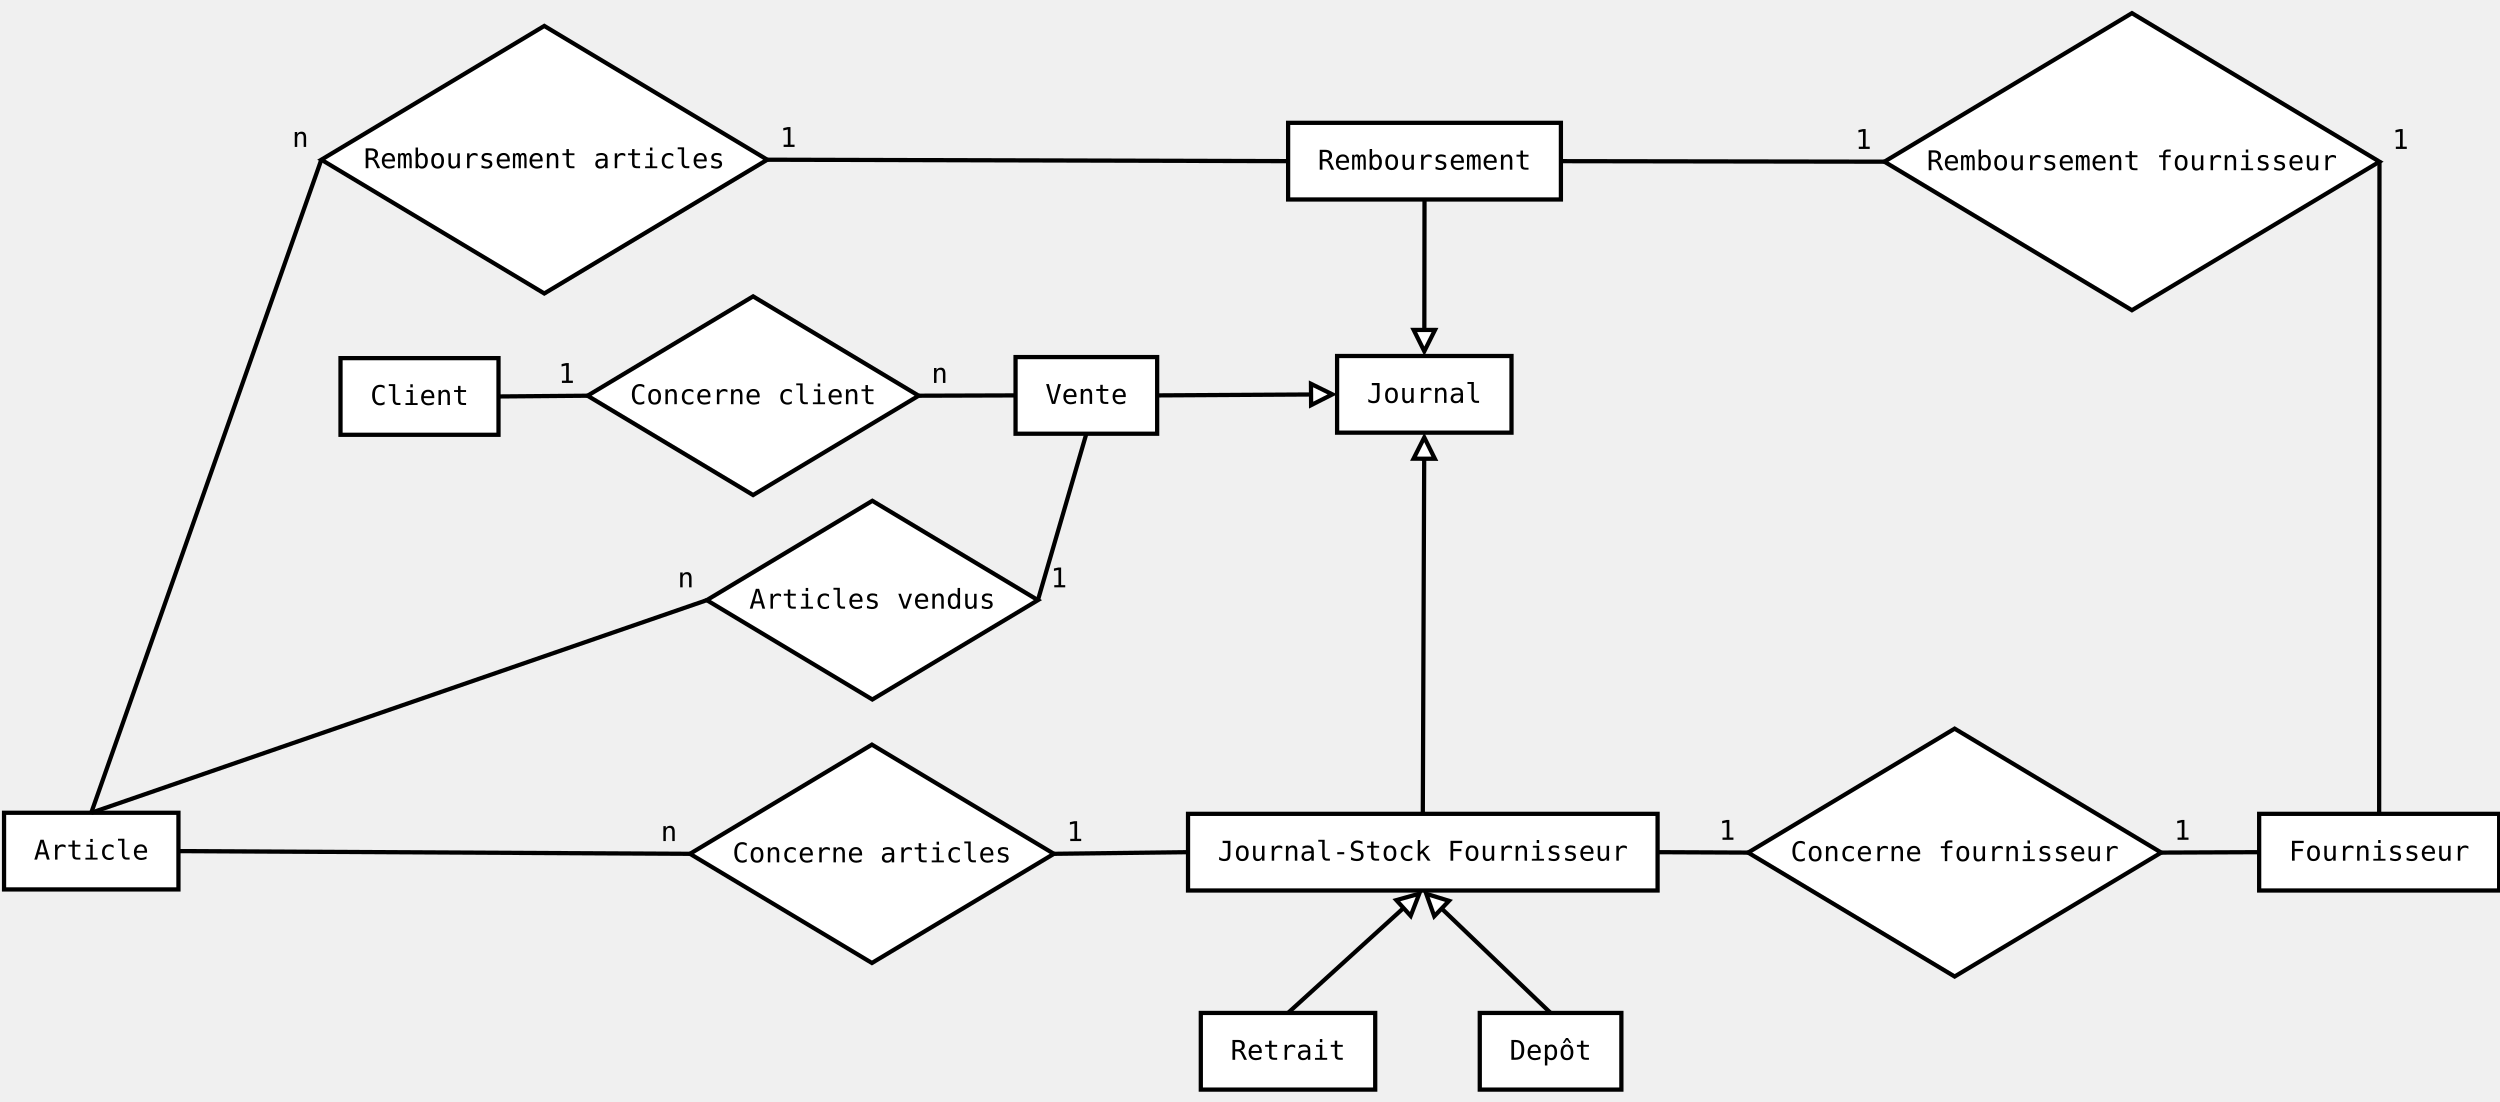
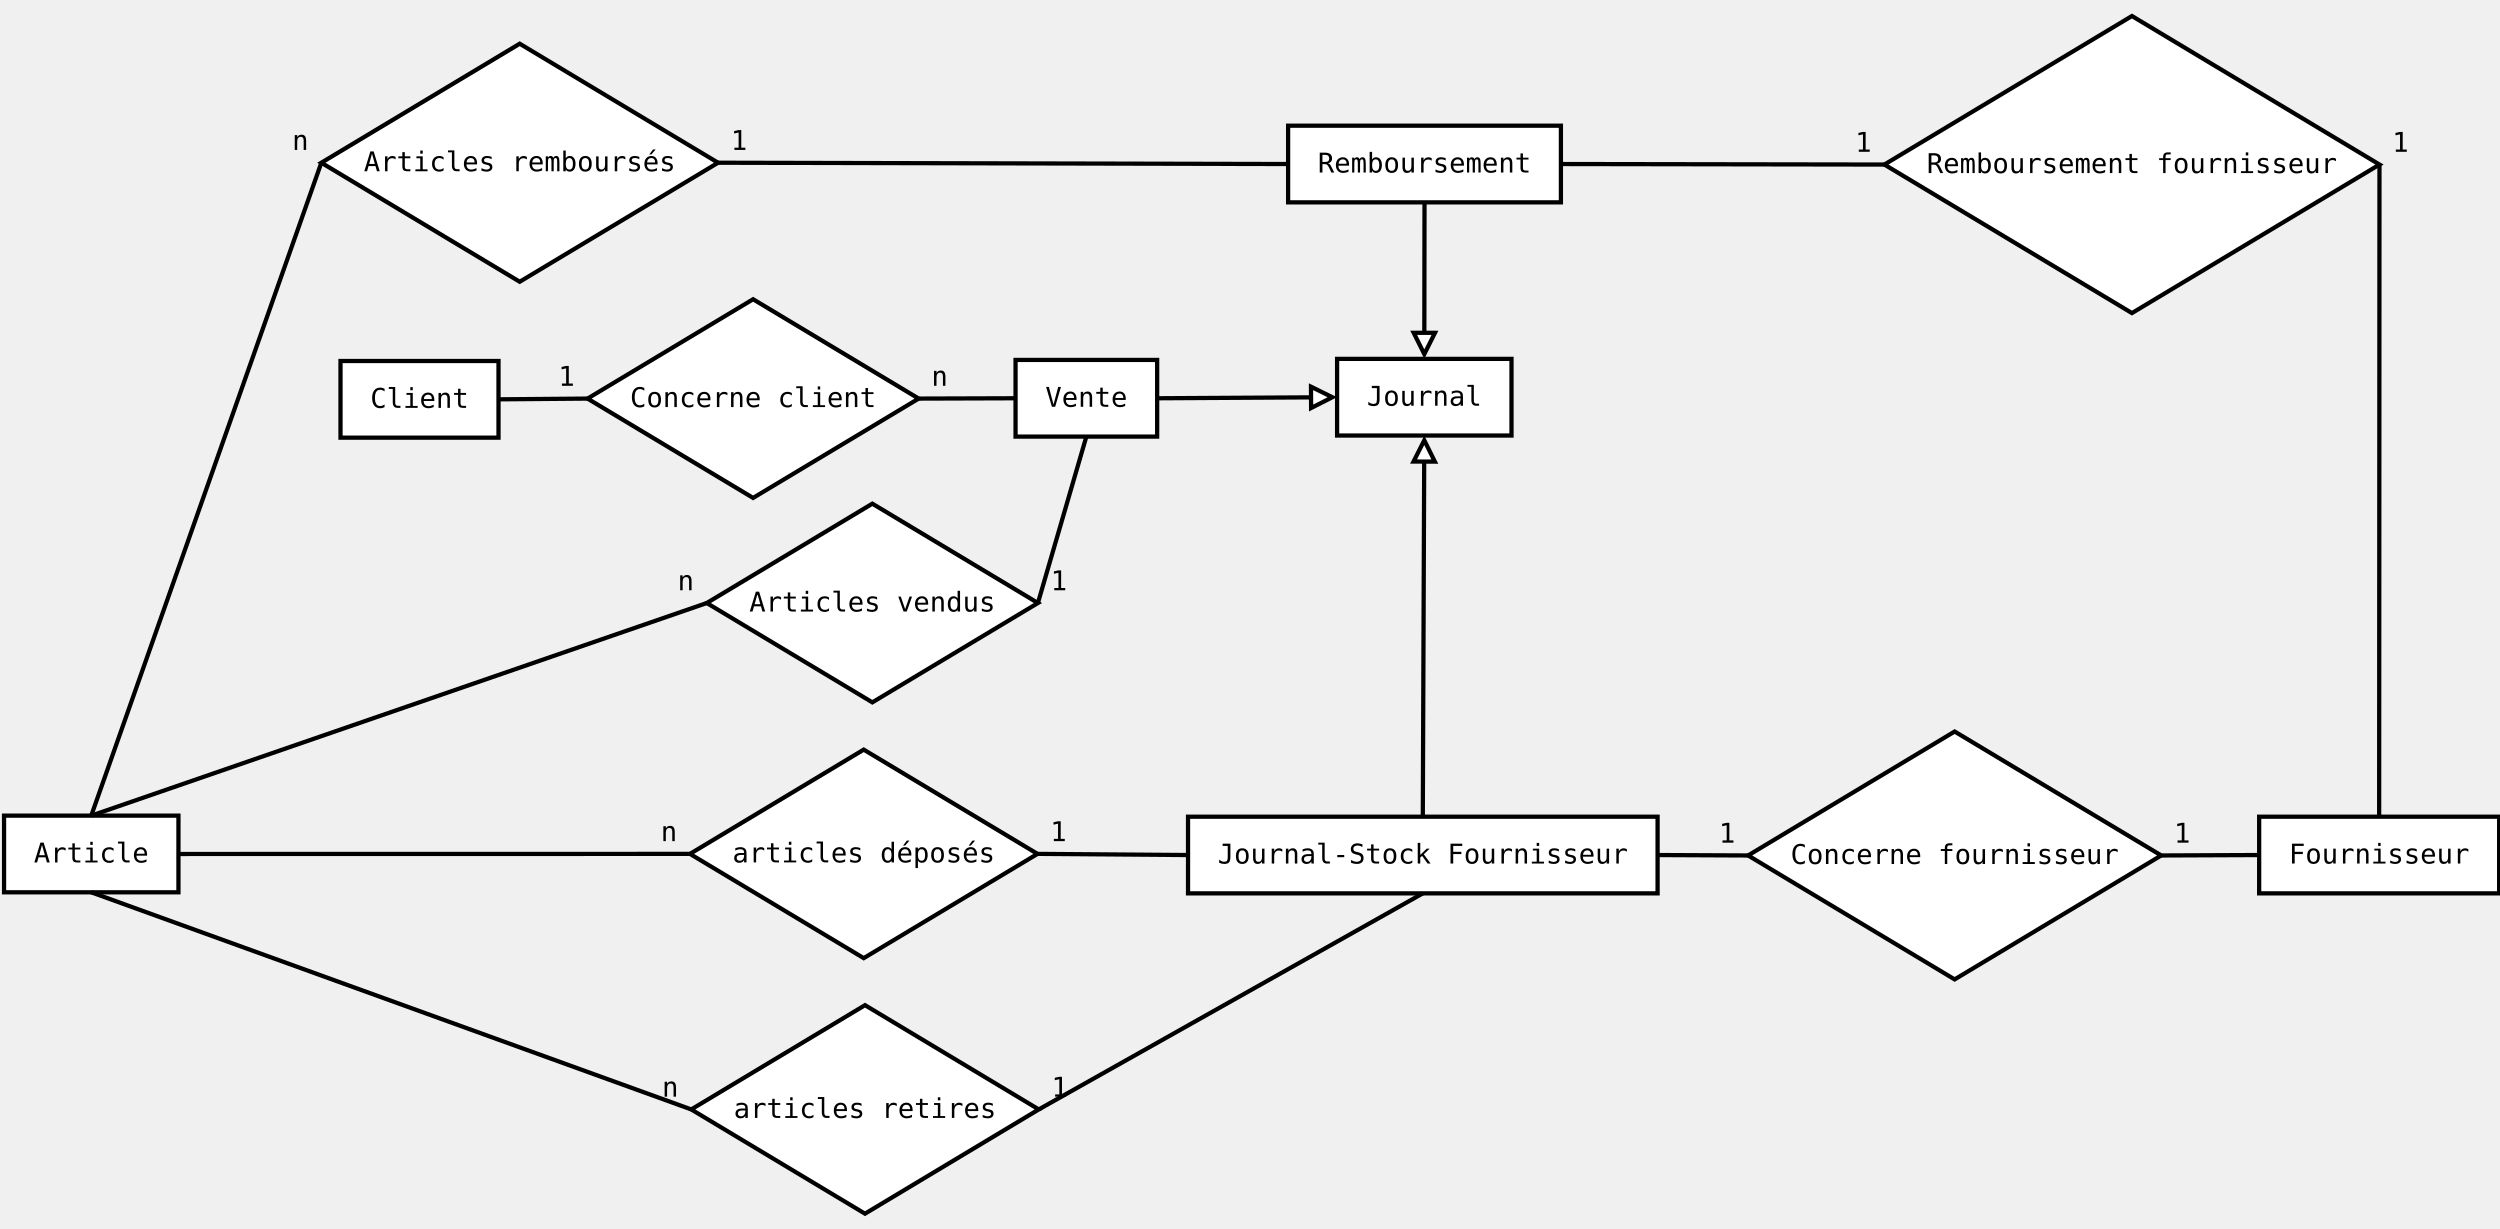
- <svg xmlns="http://www.w3.org/2000/svg" width="59cm" height="26cm" viewBox="37 28 1174 508">
+ <svg xmlns="http://www.w3.org/2000/svg" width="59cm" height="29cm" viewBox="37 28 1174 565">
  <g>
-     <rect style="fill: #ffffff" x="731.9" y="499" width="66.5" height="36" />
-     <rect style="fill: none; fill-opacity:0; stroke-width: 2; stroke: #000000" x="731.9" y="499" width="66.5" height="36" />
-     <text font-size="12.8" style="fill: #000000;text-anchor:middle;font-family:monospace;font-style:normal;font-weight:normal" x="765.15" y="521">Depôt</text>
-   </g>
-   <g>
-     <polygon style="fill: #ffffff" points="361,424.27 446.45,373 531.9,424.27 446.45,475.54 " />
-     <polygon style="fill: none; fill-opacity:0; stroke-width: 2; stroke: #000000" points="361,424.27 446.45,373 531.9,424.27 446.45,475.54 " />
-     <text font-size="12.8" style="fill: #000000;text-anchor:end;font-family:monospace;font-style:normal;font-weight:normal" x="355" y="418.27">n</text>
-     <text font-size="12.8" style="fill: #000000;text-anchor:start;font-family:monospace;font-style:normal;font-weight:normal" x="537.9" y="418.27">1</text>
-     <text font-size="12.8" style="fill: #000000;text-anchor:middle;font-family:monospace;font-style:normal;font-weight:normal" x="446.45" y="428.27">Concerne articles</text>
+     <polygon style="fill: #ffffff" points="361,422.96 442.6,374 524.2,422.96 442.6,471.92 " />
+     <polygon style="fill: none; fill-opacity:0; stroke-width: 2; stroke: #000000" points="361,422.96 442.6,374 524.2,422.96 442.6,471.92 " />
+     <text font-size="12.8" style="fill: #000000;text-anchor:end;font-family:monospace;font-style:normal;font-weight:normal" x="355" y="416.96">n</text>
+     <text font-size="12.8" style="fill: #000000;text-anchor:start;font-family:monospace;font-style:normal;font-weight:normal" x="530.2" y="416.96">1</text>
+     <text font-size="12.8" style="fill: #000000;text-anchor:middle;font-family:monospace;font-style:normal;font-weight:normal" x="442.6" y="426.96">articles déposés</text>
  </g>
  <g>
    <rect style="fill: #ffffff" x="38.9" y="405" width="81.9" height="36" />
    <rect style="fill: none; fill-opacity:0; stroke-width: 2; stroke: #000000" x="38.9" y="405" width="81.9" height="36" />
    <text font-size="12.8" style="fill: #000000;text-anchor:middle;font-family:monospace;font-style:normal;font-weight:normal" x="79.85" y="427">Article</text>
  </g>
  <g>
    <rect style="fill: #ffffff" x="513.9" y="191" width="66.5" height="36" />
    <rect style="fill: none; fill-opacity:0; stroke-width: 2; stroke: #000000" x="513.9" y="191" width="66.5" height="36" />
    <text font-size="12.8" style="fill: #000000;text-anchor:middle;font-family:monospace;font-style:normal;font-weight:normal" x="547.15" y="213">Vente</text>
-   </g>
-   <g>
-     <rect style="fill: #ffffff" x="600.9" y="499" width="81.9" height="36" />
-     <rect style="fill: none; fill-opacity:0; stroke-width: 2; stroke: #000000" x="600.9" y="499" width="81.9" height="36" />
-     <text font-size="12.8" style="fill: #000000;text-anchor:middle;font-family:monospace;font-style:normal;font-weight:normal" x="641.85" y="521">Retrait</text>
  </g>
  <g>
    <rect style="fill: #ffffff" x="641.9" y="81" width="128.1" height="36" />
    <rect style="fill: none; fill-opacity:0; stroke-width: 2; stroke: #000000" x="641.9" y="81" width="128.1" height="36" />
    <text font-size="12.8" style="fill: #000000;text-anchor:middle;font-family:monospace;font-style:normal;font-weight:normal" x="705.95" y="103">Remboursement</text>
  </g>
  <g>
    <line style="fill: none; fill-opacity:0; stroke-width: 2; stroke: #000000" x1="705.15" y1="405.5" x2="705.802" y2="238.736" />
    <polygon style="fill: #ffffff" points="710.802,238.756 705.841,228.736 700.802,238.716 " />
    <polygon style="fill: none; fill-opacity:0; stroke-width: 2; stroke: #000000" points="710.802,238.756 705.841,228.736 700.802,238.716 " />
  </g>
  <g>
    <rect style="fill: #ffffff" x="664.9" y="190.5" width="81.9" height="36" />
    <rect style="fill: none; fill-opacity:0; stroke-width: 2; stroke: #000000" x="664.9" y="190.5" width="81.9" height="36" />
    <text font-size="12.8" style="fill: #000000;text-anchor:middle;font-family:monospace;font-style:normal;font-weight:normal" x="705.85" y="212.5">Journal</text>
  </g>
  <g>
    <line style="fill: none; fill-opacity:0; stroke-width: 2; stroke: #000000" x1="580.4" y1="209" x2="652.664" y2="208.572" />
    <polygon style="fill: #ffffff" points="652.694,213.572 662.664,208.513 652.635,203.572 " />
    <polygon style="fill: none; fill-opacity:0; stroke-width: 2; stroke: #000000" points="652.694,213.572 662.664,208.513 652.635,203.572 " />
  </g>
  <g>
    <rect style="fill: #ffffff" x="594.9" y="405.5" width="220.5" height="36" />
    <rect style="fill: none; fill-opacity:0; stroke-width: 2; stroke: #000000" x="594.9" y="405.5" width="220.5" height="36" />
    <text font-size="12.8" style="fill: #000000;text-anchor:middle;font-family:monospace;font-style:normal;font-weight:normal" x="705.15" y="427.5">Journal-Stock Fournisseur</text>
-   </g>
-   <g>
-     <line style="fill: none; fill-opacity:0; stroke-width: 2; stroke: #000000" x1="765.15" y1="499" x2="713.984" y2="449.966" />
-     <polygon style="fill: #ffffff" points="717.444,446.356 706.764,443.047 710.525,453.576 " />
-     <polygon style="fill: none; fill-opacity:0; stroke-width: 2; stroke: #000000" points="717.444,446.356 706.764,443.047 710.525,453.576 " />
-   </g>
-   <g>
-     <line style="fill: none; fill-opacity:0; stroke-width: 2; stroke: #000000" x1="641.85" y1="499" x2="696.093" y2="449.727" />
-     <polygon style="fill: #ffffff" points="699.455,453.428 703.495,443.003 692.731,446.026 " />
-     <polygon style="fill: none; fill-opacity:0; stroke-width: 2; stroke: #000000" points="699.455,453.428 703.495,443.003 692.731,446.026 " />
  </g>
  <g>
    <polygon style="fill: #ffffff" points="857.9,423.7 954.9,365.5 1051.9,423.7 954.9,481.9 " />
    <polygon style="fill: none; fill-opacity:0; stroke-width: 2; stroke: #000000" points="857.9,423.7 954.9,365.5 1051.9,423.7 954.9,481.9 " />
    <text font-size="12.8" style="fill: #000000;text-anchor:end;font-family:monospace;font-style:normal;font-weight:normal" x="851.9" y="417.7">1</text>
    <text font-size="12.8" style="fill: #000000;text-anchor:start;font-family:monospace;font-style:normal;font-weight:normal" x="1057.9" y="417.7">1</text>
    <text font-size="12.8" style="fill: #000000;text-anchor:middle;font-family:monospace;font-style:normal;font-weight:normal" x="954.9" y="427.7">Concerne fournisseur</text>
  </g>
  <g>
    <rect style="fill: #ffffff" x="1097.9" y="405.5" width="112.7" height="36" />
    <rect style="fill: none; fill-opacity:0; stroke-width: 2; stroke: #000000" x="1097.9" y="405.5" width="112.7" height="36" />
    <text font-size="12.8" style="fill: #000000;text-anchor:middle;font-family:monospace;font-style:normal;font-weight:normal" x="1154.25" y="427.5">Fournisseur</text>
  </g>
  <line style="fill: none; fill-opacity:0; stroke-width: 2; stroke: #000000" x1="1051.9" y1="423.7" x2="1097.9" y2="423.5" />
  <line style="fill: none; fill-opacity:0; stroke-width: 2; stroke: #000000" x1="815.4" y1="423.5" x2="857.9" y2="423.7" />
  <g>
    <polygon style="fill: #ffffff" points="312.9,209.15 390.65,162.5 468.4,209.15 390.65,255.8 " />
    <polygon style="fill: none; fill-opacity:0; stroke-width: 2; stroke: #000000" points="312.9,209.15 390.65,162.5 468.4,209.15 390.65,255.8 " />
    <text font-size="12.8" style="fill: #000000;text-anchor:end;font-family:monospace;font-style:normal;font-weight:normal" x="306.9" y="203.15">1</text>
    <text font-size="12.8" style="fill: #000000;text-anchor:start;font-family:monospace;font-style:normal;font-weight:normal" x="474.4" y="203.15">n</text>
    <text font-size="12.8" style="fill: #000000;text-anchor:middle;font-family:monospace;font-style:normal;font-weight:normal" x="390.65" y="213.15">Concerne client</text>
  </g>
  <line style="fill: none; fill-opacity:0; stroke-width: 2; stroke: #000000" x1="468.4" y1="209.15" x2="513.9" y2="209" />
  <g>
    <rect style="fill: #ffffff" x="196.9" y="191.5" width="74.2" height="36" />
    <rect style="fill: none; fill-opacity:0; stroke-width: 2; stroke: #000000" x="196.9" y="191.5" width="74.2" height="36" />
    <text font-size="12.8" style="fill: #000000;text-anchor:middle;font-family:monospace;font-style:normal;font-weight:normal" x="234" y="213.5">Client</text>
  </g>
  <line style="fill: none; fill-opacity:0; stroke-width: 2; stroke: #000000" x1="271.1" y1="209.5" x2="312.9" y2="209.15" />
  <g>
    <line style="fill: none; fill-opacity:0; stroke-width: 2; stroke: #000000" x1="705.95" y1="117" x2="705.867" y2="178.264" />
    <polygon style="fill: #ffffff" points="700.867,178.257 705.853,188.264 710.867,178.271 " />
    <polygon style="fill: none; fill-opacity:0; stroke-width: 2; stroke: #000000" points="700.867,178.257 705.853,188.264 710.867,178.271 " />
  </g>
  <g>
    <polygon style="fill: #ffffff" points="921.9,99.25 1038.15,29.5 1154.4,99.25 1038.15,169 " />
    <polygon style="fill: none; fill-opacity:0; stroke-width: 2; stroke: #000000" points="921.9,99.25 1038.15,29.5 1154.4,99.25 1038.15,169 " />
    <text font-size="12.8" style="fill: #000000;text-anchor:end;font-family:monospace;font-style:normal;font-weight:normal" x="915.9" y="93.25">1</text>
    <text font-size="12.8" style="fill: #000000;text-anchor:start;font-family:monospace;font-style:normal;font-weight:normal" x="1160.4" y="93.25">1</text>
    <text font-size="12.8" style="fill: #000000;text-anchor:middle;font-family:monospace;font-style:normal;font-weight:normal" x="1038.15" y="103.25">Remboursement fournisseur</text>
  </g>
  <line style="fill: none; fill-opacity:0; stroke-width: 2; stroke: #000000" x1="770" y1="99" x2="921.9" y2="99.25" />
  <line style="fill: none; fill-opacity:0; stroke-width: 2; stroke: #000000" x1="1154.25" y1="405.5" x2="1154.4" y2="99.25" />
  <g>
-     <polygon style="fill: #ffffff" points="187.9,98.32 292.6,35.5 397.3,98.32 292.6,161.14 " />
-     <polygon style="fill: none; fill-opacity:0; stroke-width: 2; stroke: #000000" points="187.9,98.32 292.6,35.5 397.3,98.32 292.6,161.14 " />
-     <text font-size="12.8" style="fill: #000000;text-anchor:end;font-family:monospace;font-style:normal;font-weight:normal" x="181.9" y="92.32">n</text>
-     <text font-size="12.8" style="fill: #000000;text-anchor:start;font-family:monospace;font-style:normal;font-weight:normal" x="403.3" y="92.32">1</text>
-     <text font-size="12.8" style="fill: #000000;text-anchor:middle;font-family:monospace;font-style:normal;font-weight:normal" x="292.6" y="102.32">Remboursement articles</text>
+     <polygon style="fill: #ffffff" points="187.9,98.39 281.05,42.5 374.2,98.39 281.05,154.28 " />
+     <polygon style="fill: none; fill-opacity:0; stroke-width: 2; stroke: #000000" points="187.9,98.39 281.05,42.5 374.2,98.39 281.05,154.28 " />
+     <text font-size="12.8" style="fill: #000000;text-anchor:end;font-family:monospace;font-style:normal;font-weight:normal" x="181.9" y="92.39">n</text>
+     <text font-size="12.8" style="fill: #000000;text-anchor:start;font-family:monospace;font-style:normal;font-weight:normal" x="380.2" y="92.39">1</text>
+     <text font-size="12.8" style="fill: #000000;text-anchor:middle;font-family:monospace;font-style:normal;font-weight:normal" x="281.05" y="102.39">Articles remboursés</text>
  </g>
-   <line style="fill: none; fill-opacity:0; stroke-width: 2; stroke: #000000" x1="531.9" y1="424.27" x2="594.9" y2="423.5" />
-   <line style="fill: none; fill-opacity:0; stroke-width: 2; stroke: #000000" x1="120.8" y1="423" x2="361" y2="424.27" />
+   <line style="fill: none; fill-opacity:0; stroke-width: 2; stroke: #000000" x1="524.2" y1="422.96" x2="594.9" y2="423.5" />
+   <line style="fill: none; fill-opacity:0; stroke-width: 2; stroke: #000000" x1="120.8" y1="423" x2="361" y2="422.96" />
  <g>
    <polygon style="fill: #ffffff" points="368.9,305.15 446.65,258.5 524.4,305.15 446.65,351.8 " />
    <polygon style="fill: none; fill-opacity:0; stroke-width: 2; stroke: #000000" points="368.9,305.15 446.65,258.5 524.4,305.15 446.65,351.8 " />
    <text font-size="12.8" style="fill: #000000;text-anchor:end;font-family:monospace;font-style:normal;font-weight:normal" x="362.9" y="299.15">n</text>
    <text font-size="12.8" style="fill: #000000;text-anchor:start;font-family:monospace;font-style:normal;font-weight:normal" x="530.4" y="299.15">1</text>
    <text font-size="12.8" style="fill: #000000;text-anchor:middle;font-family:monospace;font-style:normal;font-weight:normal" x="446.65" y="309.15">Articles vendus</text>
  </g>
  <line style="fill: none; fill-opacity:0; stroke-width: 2; stroke: #000000" x1="79.85" y1="405" x2="368.9" y2="305.15" />
  <line style="fill: none; fill-opacity:0; stroke-width: 2; stroke: #000000" x1="524.4" y1="305.15" x2="547.15" y2="227" />
-   <line style="fill: none; fill-opacity:0; stroke-width: 2; stroke: #000000" x1="397.3" y1="98.32" x2="641.9" y2="99" />
-   <line style="fill: none; fill-opacity:0; stroke-width: 2; stroke: #000000" x1="79.85" y1="405" x2="187.9" y2="98.32" />
+   <line style="fill: none; fill-opacity:0; stroke-width: 2; stroke: #000000" x1="374.2" y1="98.39" x2="641.9" y2="99" />
+   <line style="fill: none; fill-opacity:0; stroke-width: 2; stroke: #000000" x1="79.85" y1="405" x2="187.9" y2="98.39" />
+   <g>
+     <polygon style="fill: #ffffff" points="361.6,542.96 443.2,494 524.8,542.96 443.2,591.92 " />
+     <polygon style="fill: none; fill-opacity:0; stroke-width: 2; stroke: #000000" points="361.6,542.96 443.2,494 524.8,542.96 443.2,591.92 " />
+     <text font-size="12.8" style="fill: #000000;text-anchor:end;font-family:monospace;font-style:normal;font-weight:normal" x="355.6" y="536.96">n</text>
+     <text font-size="12.8" style="fill: #000000;text-anchor:start;font-family:monospace;font-style:normal;font-weight:normal" x="530.8" y="536.96">1</text>
+     <text font-size="12.8" style="fill: #000000;text-anchor:middle;font-family:monospace;font-style:normal;font-weight:normal" x="443.2" y="546.96">articles retires</text>
+   </g>
+   <line style="fill: none; fill-opacity:0; stroke-width: 2; stroke: #000000" x1="79.85" y1="441" x2="361.6" y2="542.96" />
+   <line style="fill: none; fill-opacity:0; stroke-width: 2; stroke: #000000" x1="524.8" y1="542.96" x2="705.15" y2="441.5" />
</svg>
